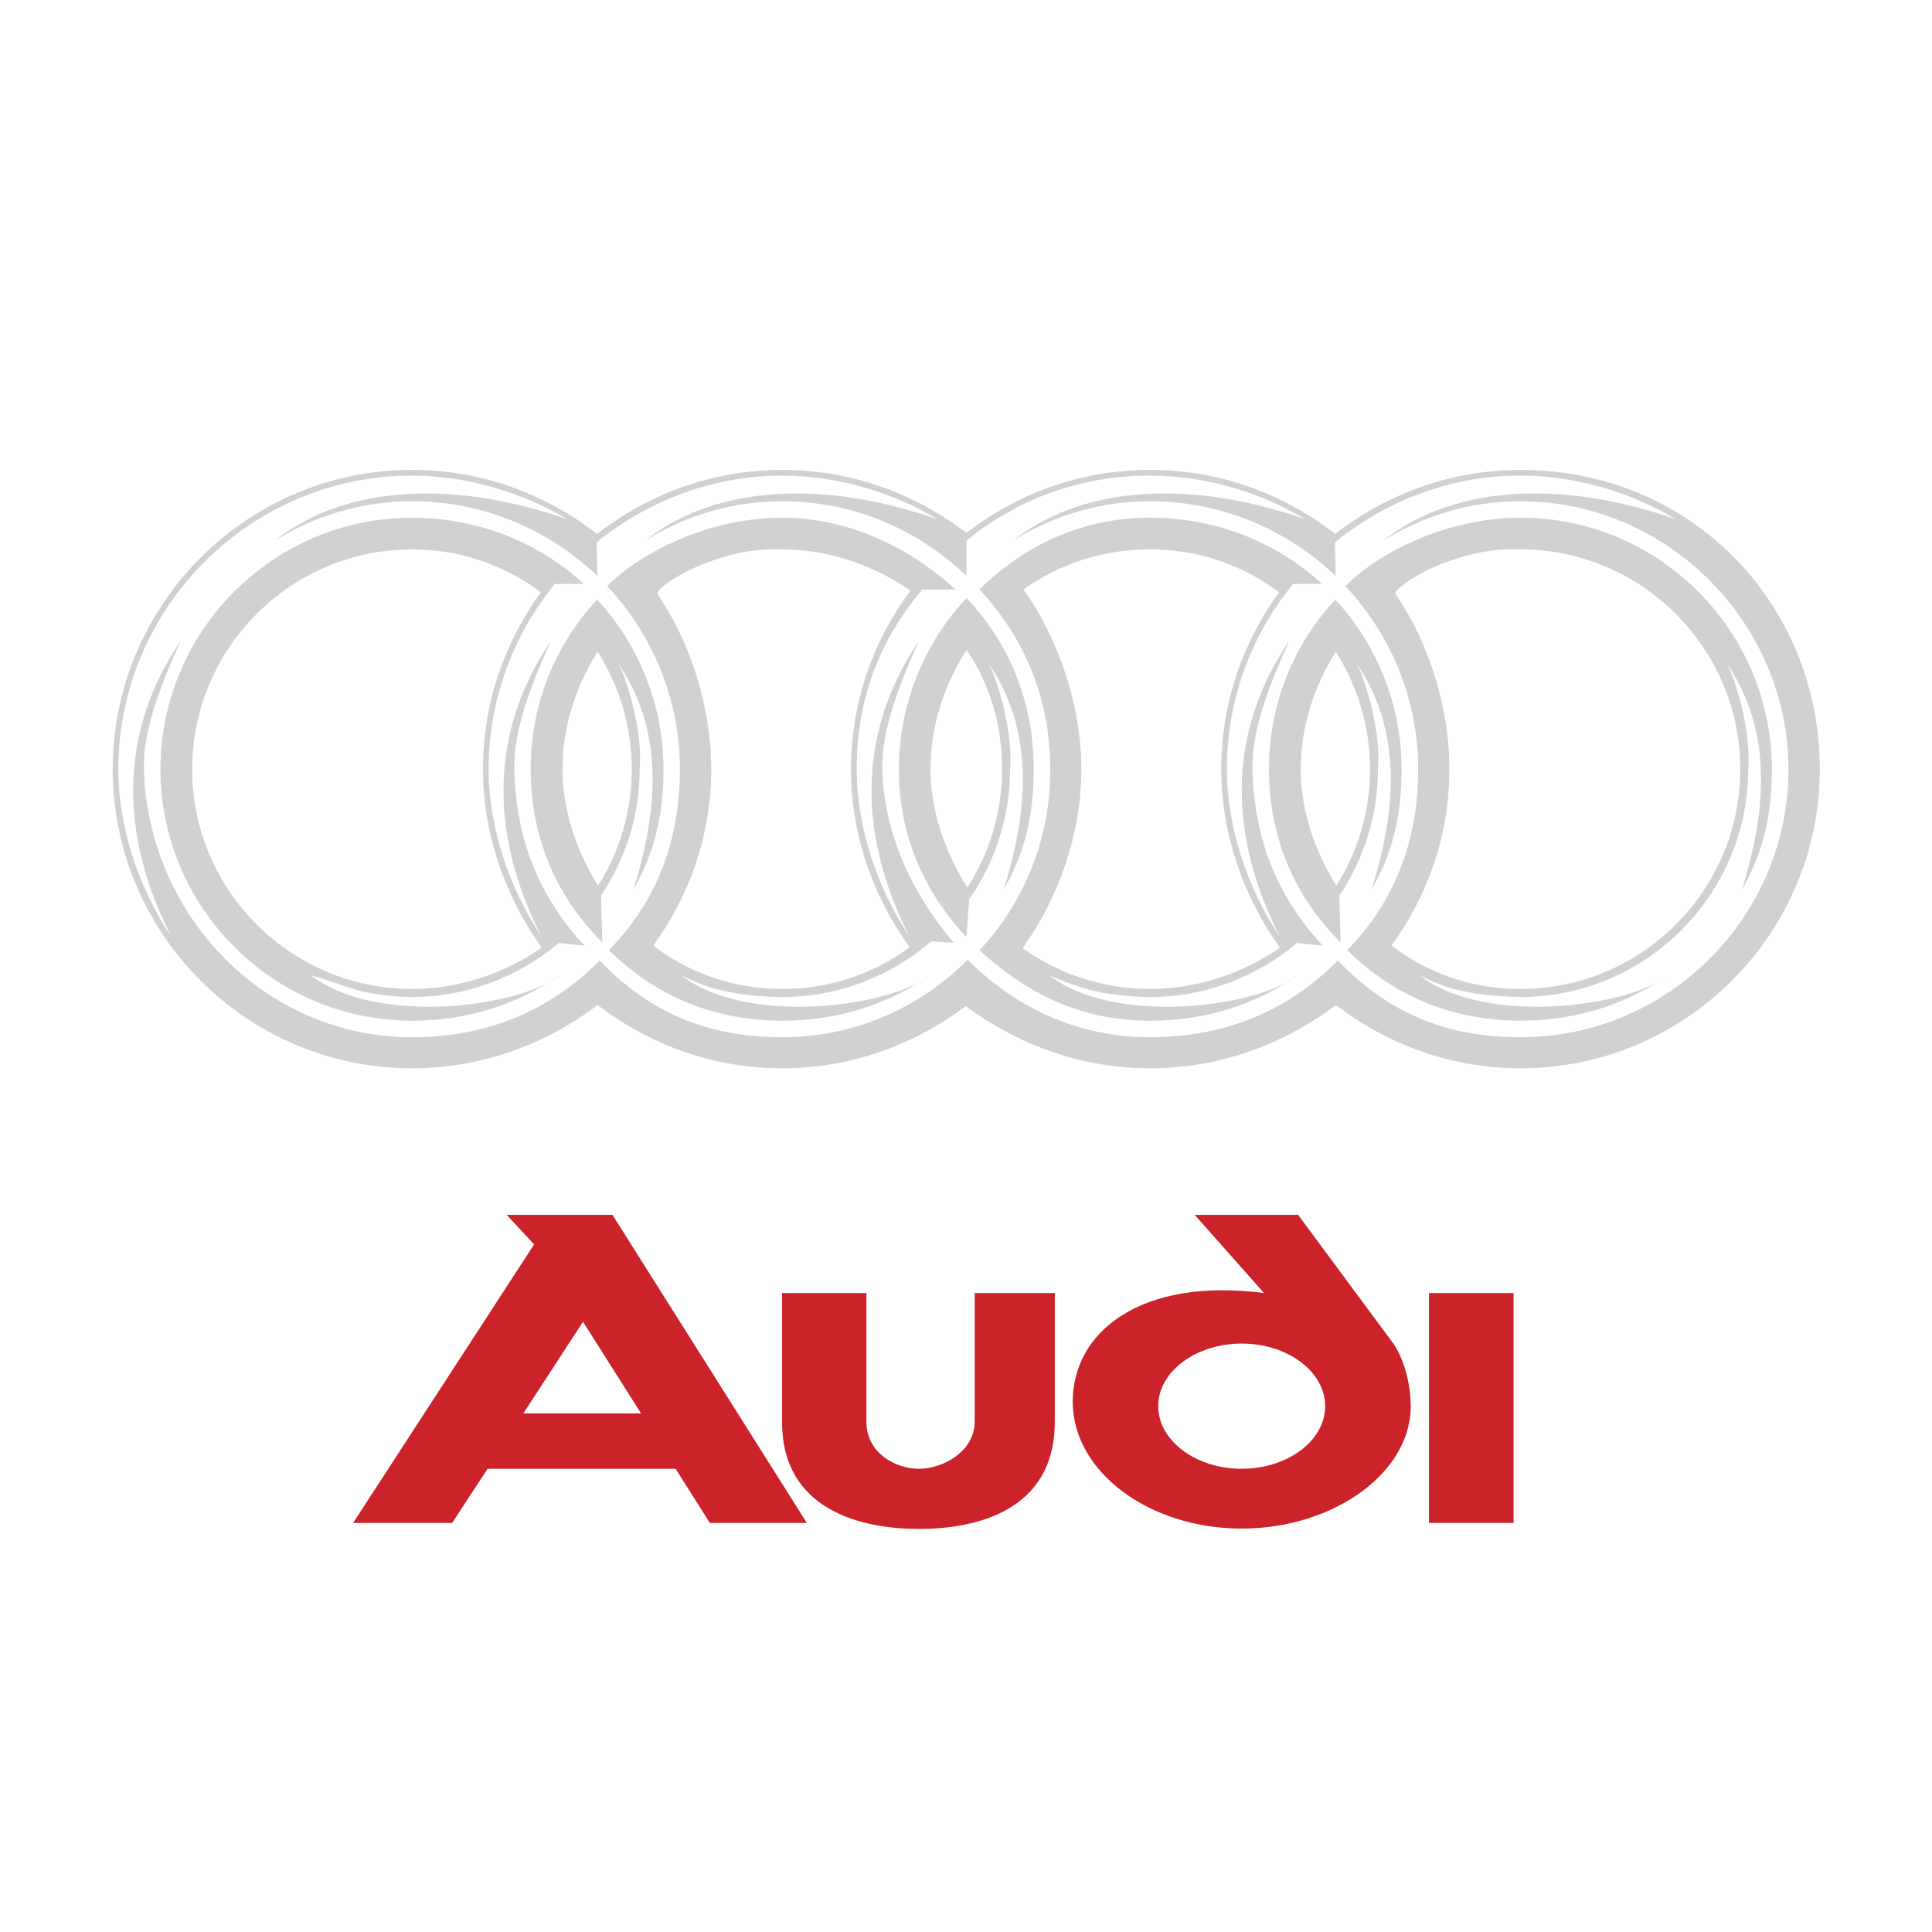
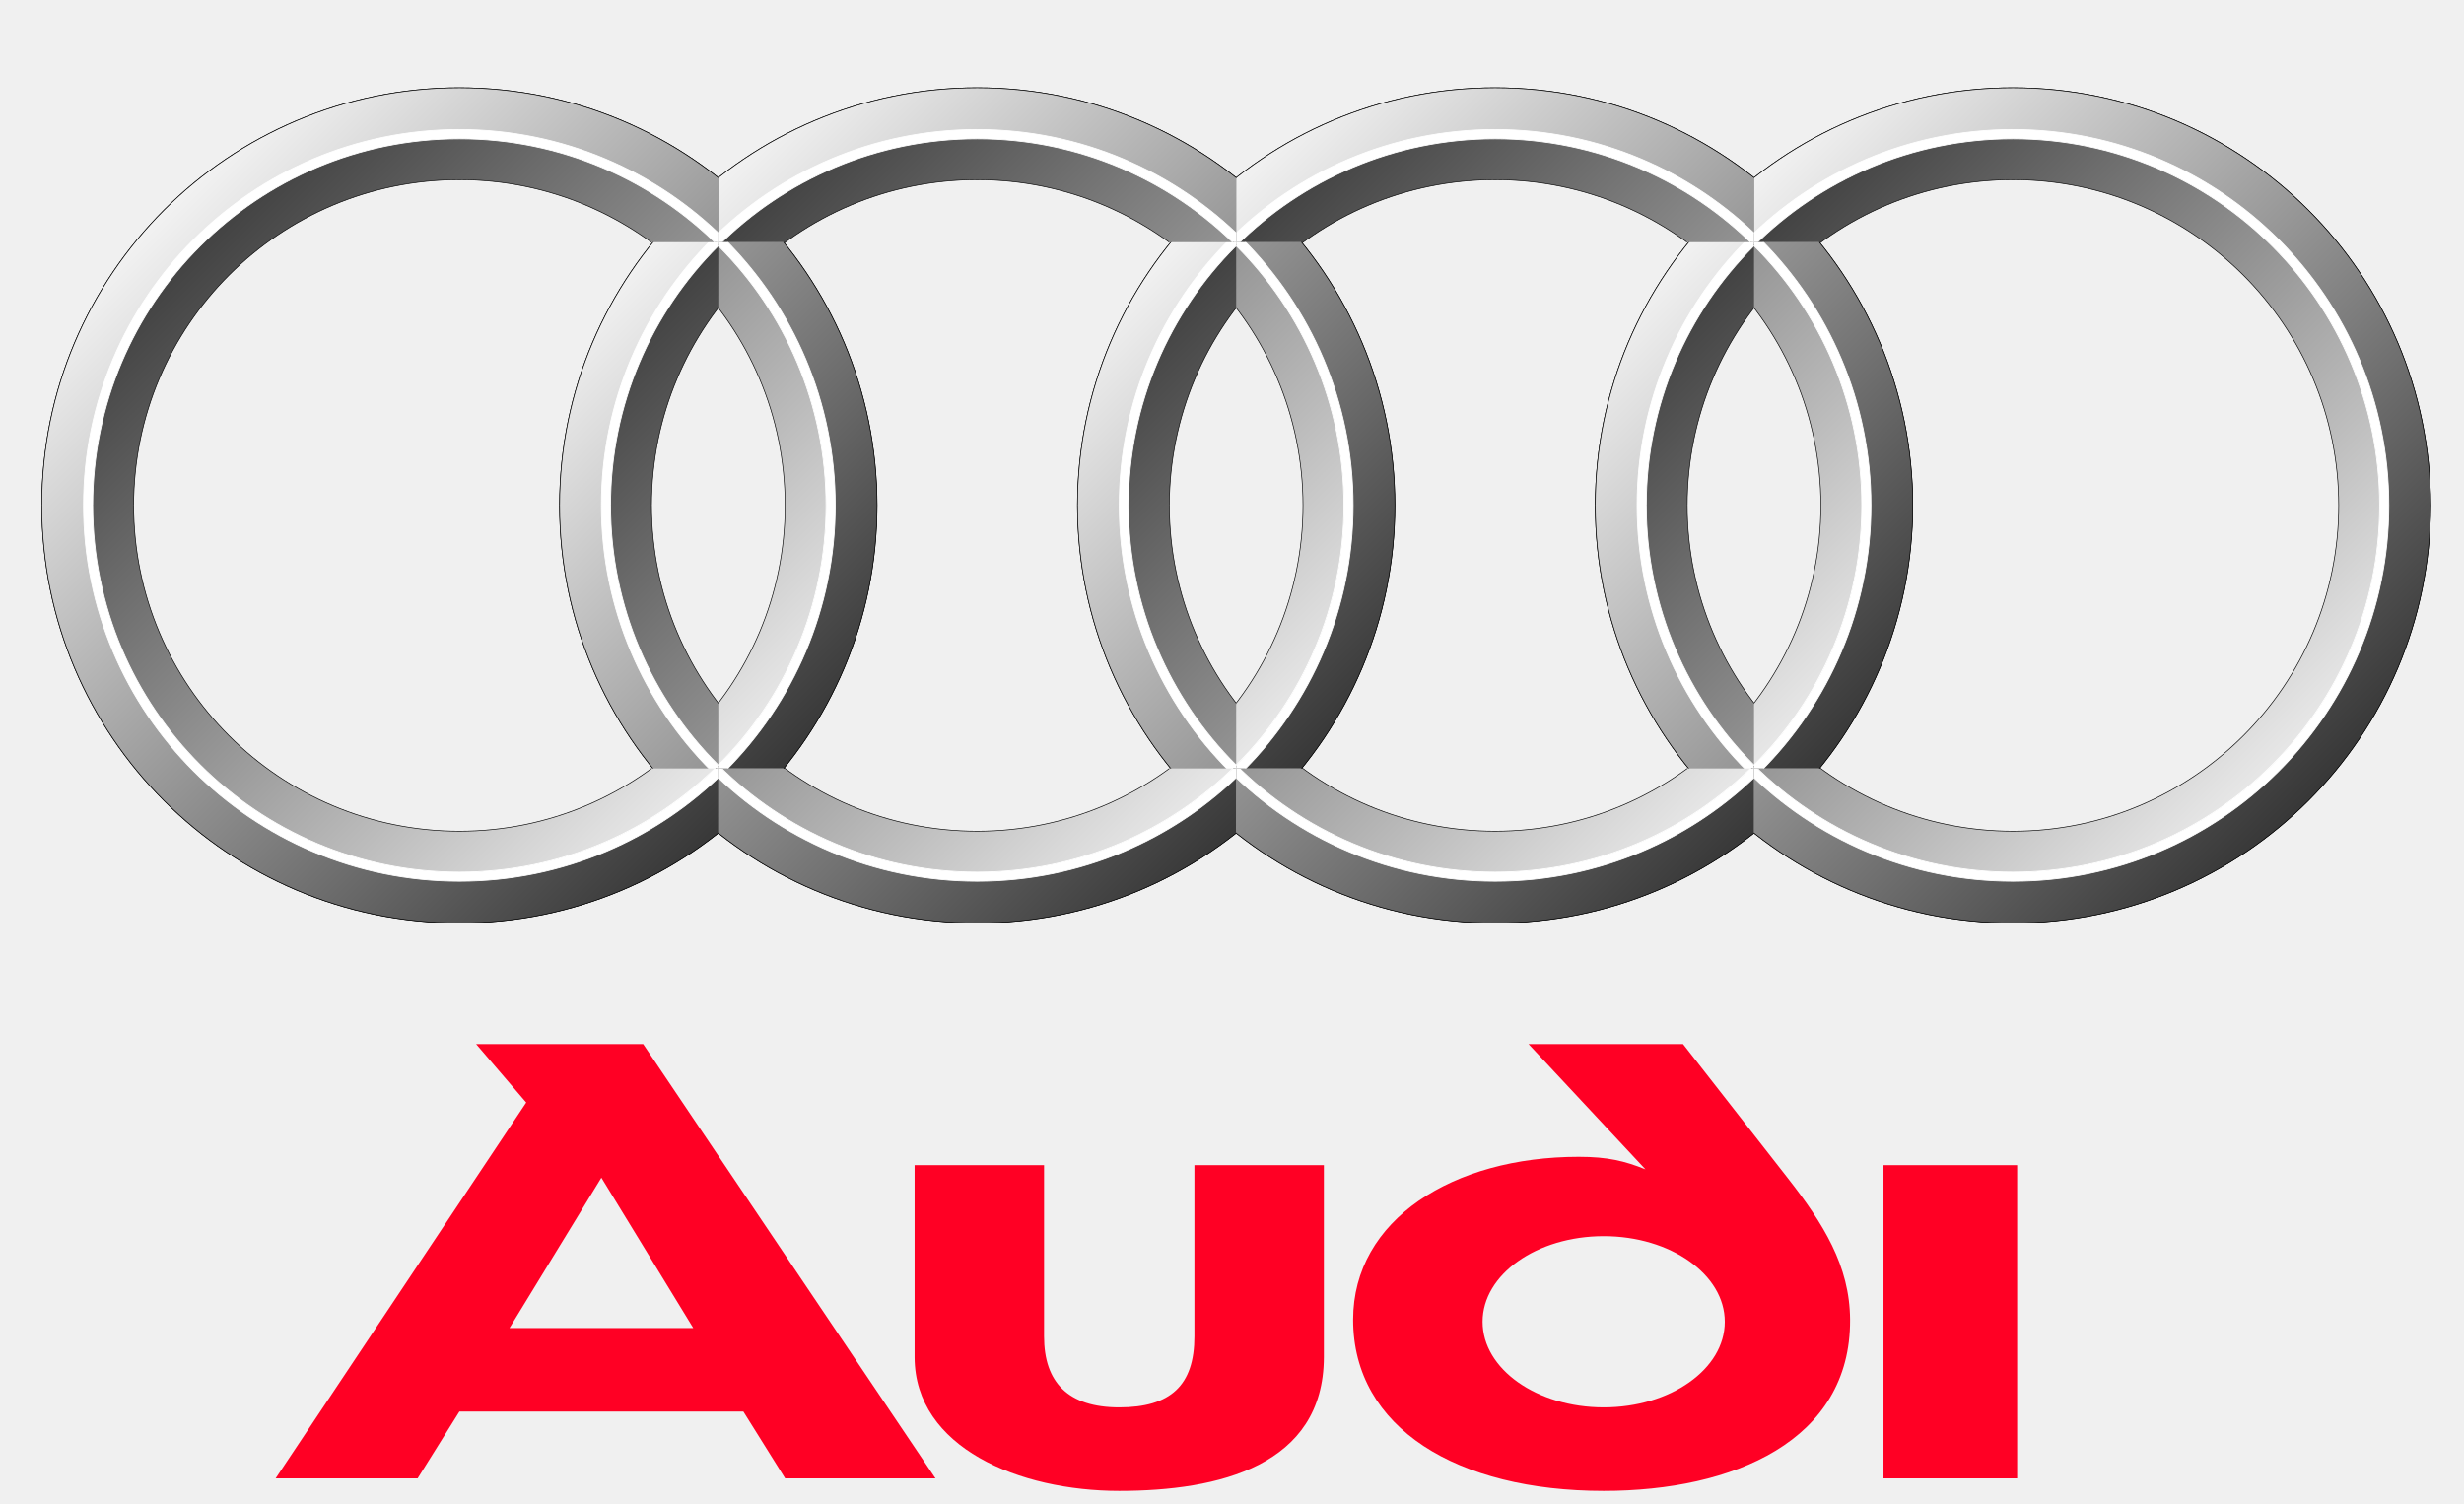
- <svg xmlns="http://www.w3.org/2000/svg" width="2500" height="2500" viewBox="0 0 192.756 192.756">
-   <g fill-rule="evenodd" clip-rule="evenodd">
-     <path fill="#fff" d="M0 0h192.756v192.756H0V0z" />
-     <path d="M151.009 129.008v22.936h-8.442v-22.936h8.442zm-27.126 5.039c4.577 0 8.329 2.802 8.329 6.24 0 3.452-3.752 6.254-8.329 6.254s-8.328-2.802-8.328-6.254c0-3.438 3.751-6.24 8.328-6.24zm2.226-5.039l-6.916-7.804h10.317l9.504 12.843c.926 1.313 1.626 3.552 1.726 5.803.339 6.94-7.59 12.656-16.857 12.656s-16.857-5.69-16.857-12.656c-.001-6.978 6.802-12.431 19.083-10.842zm-39.667 12.844c0 3.113 2.888 4.689 5.264 4.689 2.376 0 5.541-1.751 5.541-4.689v-12.844h7.99v12.844c0 8.903-7.878 10.691-13.531 10.691-5.64 0-13.681-1.788-13.681-10.691v-12.844h8.417v12.844zm-25.338-20.648L80.5 151.943h-9.68l-3.414-5.402H48.649l-3.54 5.402H35.23l18.058-27.788-2.737-2.951h10.553zm2.852 19.809H52.213l5.953-9.142 5.79 9.142z" fill="#cc2229" />
-     <path d="M149.982 97.618c2.376.188 4.602-.051 6.928-.588a27.719 27.719 0 0 0 3.852-1.401 26.115 26.115 0 0 0 3.452-2.101 26.57 26.57 0 0 0 2.977-2.714 27.33 27.33 0 0 0 2.413-3.226c.875-1.489 1.538-2.989 2.102-4.627.375-1.363.662-2.688.838-4.077.075-1.087.1-2.139.075-3.214-.125-1.788-.438-3.426-.913-5.151a39.54 39.54 0 0 0-1.127-2.852c-.937-1.851-2.037-3.439-3.388-5.015a27.994 27.994 0 0 0-2.977-2.702 24.546 24.546 0 0 0-4.377-2.527 28.242 28.242 0 0 0-3.926-1.225 28.427 28.427 0 0 0-5.741-.425c-3.227.262-6.466 1.25-9.192 3.026-.187.137-.399.312-.587.449 2.151 3.24 3.576 7.016 4.439 10.78.25 1.213.45 2.428.575 3.652.412 3.888.025 7.828-1.051 11.58-.913 3.089-2.326 6.215-4.189 8.854 2.826 2.029 6.366 3.253 9.817 3.504zM134.513 69.78a23.612 23.612 0 0 0-1.25-2.826c-1.126 2.126-1.938 4.389-2.302 6.778-.199 1.362-.287 2.739-.199 4.127.187 2.964 1.139 5.939 2.551 8.554.9-1.813 1.576-3.603 1.988-5.59.688-3.402.475-7.004-.552-10.331l-.236-.712zM118.08 97.419c2.639-.438 5.016-1.327 7.354-2.603l.899-.537c-.5-.676-.938-1.451-1.351-2.177a32.134 32.134 0 0 1-3.177-7.928 34.409 34.409 0 0 1-.838-4.914 31.32 31.32 0 0 1 .301-7.492c.763-4.489 2.427-8.703 4.988-12.455-1.087-.713-2.213-1.376-3.413-1.876-2.038-.851-4.189-1.426-6.402-1.589-4.603-.35-9.104.713-12.981 3.215 2.751 4.139 4.452 8.991 5.14 13.906.15 1.488.25 2.901.238 4.401-.075 2.94-.575 5.804-1.451 8.617-.938 2.989-2.326 5.729-4.026 8.354 4.302 2.827 9.629 3.878 14.719 3.078zM97.782 69.593a18.85 18.85 0 0 0-1.337-2.901c-.799 1.538-1.488 3.126-1.938 4.79-.438 1.712-.712 3.477-.712 5.252.012 1.126.112 2.264.325 3.364a23.577 23.577 0 0 0 2.389 6.528c.699-1.364 1.3-2.789 1.712-4.265.375-1.489.651-2.927.739-4.452.087-2.077-.063-4.152-.539-6.166-.162-.713-.4-1.462-.639-2.15zm-12.928-.35c.812-3.189 2.113-6.14 3.838-8.942l.664-.987.1-.15c-2.39-1.476-4.953-2.501-7.716-3.039-2.001-.388-4.177-.426-6.204-.263-2.825.401-5.515 1.277-7.94 2.777-.288.188-.601.4-.863.612 2.165 3.24 3.576 7.016 4.44 10.78a32.57 32.57 0 0 1 .738 6.104 33.206 33.206 0 0 1-.4 5.564 35.253 35.253 0 0 1-.814 3.564c-.912 3.089-2.326 6.215-4.189 8.854 6.59 4.716 16.22 4.765 22.886.15-2.551-3.814-4.29-8.004-5.052-12.531a31.427 31.427 0 0 1-.087-9.442c.16-1.026.36-2.038.599-3.051zm-24.125.199a22.635 22.635 0 0 0-1.125-2.488c-1.113 2.126-1.927 4.389-2.289 6.778-.201 1.362-.289 2.739-.201 4.127.189 2.964 1.139 5.939 2.539 8.554.676-1.363 1.251-2.701 1.651-4.177 1.176-4.09.951-8.803-.575-12.794zM47.748 82.361a32.16 32.16 0 0 1-.487-7.516 31.181 31.181 0 0 1 5.34-15.532c-1.076-.713-2.214-1.376-3.402-1.876-2.051-.851-4.202-1.426-6.403-1.589-1.638-.125-3.264-.036-4.89.163a31.602 31.602 0 0 0-3.039.713 24.933 24.933 0 0 0-4.639 2.101 26.277 26.277 0 0 0-3.214 2.413 25.585 25.585 0 0 0-2.714 2.978 23.81 23.81 0 0 0-2.514 4.377 27.617 27.617 0 0 0-1.238 3.926l-.175 1.038a26.969 26.969 0 0 0-.212 4.252c.063 1.063.212 2.101.388 3.151.488 2.051 1.139 3.877 2.114 5.753a32.59 32.59 0 0 0 1.639 2.55c1.05 1.352 2.176 2.514 3.464 3.64a28.623 28.623 0 0 0 3.352 2.264c1.538.776 3.088 1.4 4.752 1.863 1 .237 2.051.438 3.076.562 1.15.075 2.263.125 3.401.062a22.598 22.598 0 0 0 8.73-2.451l.712-.388.888-.537c-.838-1.151-1.539-2.501-2.189-3.777a33.155 33.155 0 0 1-2.74-8.14zm122.356 19.058a46.036 46.036 0 0 1-3.739 2.414 47.953 47.953 0 0 1-4.102 1.838c-1.439.488-2.89.913-4.378 1.251l-1.513.275c-2.651.325-5.315.463-7.967.175a31.769 31.769 0 0 1-9.229-2.476 34.176 34.176 0 0 1-5.903-3.427c-2.063 1.438-4.19 2.677-6.515 3.652a32.514 32.514 0 0 1-10.018 2.362 32.862 32.862 0 0 1-7.191-.375c-4.765-.862-9.253-2.713-13.205-5.539-1.688 1.188-3.452 2.251-5.34 3.113-3.901 1.776-8.029 2.752-12.318 2.852-2.826.037-5.628-.263-8.38-.975-3.876-1.014-7.416-2.739-10.691-5.091-1.727 1.2-3.465 2.251-5.353 3.139-3.915 1.813-8.191 2.839-12.506 2.927-1.801.025-3.564-.125-5.34-.338a45.403 45.403 0 0 1-4.478-1.038 48.893 48.893 0 0 1-4.202-1.65 43.473 43.473 0 0 1-3.864-2.227 41.354 41.354 0 0 1-4.565-3.764 46.635 46.635 0 0 1-2.913-3.364 47.3 47.3 0 0 1-2.401-3.739 52.721 52.721 0 0 1-1.863-4.103 47.177 47.177 0 0 1-1.25-4.376 47.868 47.868 0 0 1-.575-4.615l-.05-1.576.05-1.588.112-1.563.201-1.539.262-1.513.363-1.501.4-1.45.487-1.425.563-1.413.625-1.363.675-1.326.75-1.301.788-1.239.863-1.212.913-1.15c.975-1.137 2-2.2 3.063-3.227a53.523 53.523 0 0 1 3.502-2.751 51.474 51.474 0 0 1 3.864-2.227 49.655 49.655 0 0 1 4.202-1.664c1.477-.413 2.964-.776 4.478-1.024 2.214-.276 4.439-.426 6.666-.3 2.826.212 5.577.762 8.229 1.688a34.166 34.166 0 0 1 7.316 3.727l.512.363.413.3c4.415-3.289 9.705-5.351 15.183-5.965 3.276-.312 6.59-.176 9.816.525a32.144 32.144 0 0 1 8.266 3.064c1.251.689 2.439 1.464 3.602 2.276 1.964-1.476 4.165-2.701 6.429-3.651 4.339-1.839 9.179-2.602 13.894-2.326 1.514.112 3.052.325 4.527.637a30.964 30.964 0 0 1 9.954 4.09c.663.424 1.351.888 1.976 1.35a31.807 31.807 0 0 1 10.093-4.964c2.751-.788 5.54-1.138 8.404-1.176l1.625.038 1.613.126 1.575.2a46.96 46.96 0 0 1 4.553 1.024 40.83 40.83 0 0 1 4.239 1.664 39.67 39.67 0 0 1 3.877 2.227c1.2.862 2.351 1.762 3.464 2.751a38.5 38.5 0 0 1 3.015 3.202 39.825 39.825 0 0 1 2.525 3.626l.726 1.301.676 1.326.587 1.363.538 1.4.463 1.438.399 1.45c.338 1.515.601 3.002.788 4.553.112 1.576.149 3.151.112 4.727a43.867 43.867 0 0 1-.588 4.615l-.35 1.501-.412 1.451-.488 1.424a43.034 43.034 0 0 1-1.851 4.103 39.827 39.827 0 0 1-3.326 4.902 41.903 41.903 0 0 1-3.064 3.226l-1.126.964-1.162.911z" fill="#fff" />
-     <path d="M60.091 94.029c-4.552-4.553-7.14-10.38-7.14-17.284 0-6.578 2.463-12.431 6.627-16.932 4.09 4.464 6.616 10.417 6.616 16.932 0 4.527-.875 8.342-3.002 12.005 3.165-10.054 2.251-17.133-1.625-22.748.7.988 2.601 6.528 2.251 10.742 0 4.665-1.426 9.005-3.853 12.606l.126 4.679zM181.56 76.746c0 16.446-13.419 29.838-29.852 29.838-6.878 0-13.231-2.339-18.421-6.314-5.201 3.927-11.593 6.314-18.533 6.314-6.854 0-13.182-2.339-18.396-6.202-5.215 3.902-11.504 6.202-18.308 6.202-6.878 0-13.23-2.339-18.421-6.314-5.19 3.927-11.593 6.314-18.521 6.314-16.446 0-29.864-13.393-29.864-29.838s13.418-29.864 29.864-29.864c6.928 0 13.331 2.39 18.457 6.391 5.141-4.001 11.556-6.391 18.485-6.391 6.928 0 13.244 2.376 18.383 6.278a29.762 29.762 0 0 1 18.321-6.278c6.94 0 13.332 2.39 18.459 6.391 5.151-4.001 11.567-6.391 18.495-6.391 17.058 0 29.852 13.382 29.852 29.864zm-29.852-26.737c-5.053 0-9.704 1.438-13.719 3.952 6.565-5.241 17.107-6.378 29.214-2.151-4.364-2.651-9.992-4.364-15.495-4.364-6.991 0-13.469 2.538-18.521 6.665l.075 3.364c-4.815-4.614-11.343-7.465-18.509-7.465a25.55 25.55 0 0 0-13.694 3.952c6.542-5.241 17.097-6.378 29.189-2.151-4.365-2.651-9.98-4.364-15.495-4.364-6.967 0-13.268 2.351-18.321 6.49v3.539c-4.801-4.614-11.217-7.465-18.383-7.465a25.586 25.586 0 0 0-13.706 3.952c6.552-5.241 17.095-6.378 29.2-2.151-4.365-2.651-9.979-4.364-15.494-4.364-6.979 0-13.456 2.538-18.521 6.665l.076 3.364c-4.802-4.614-11.331-7.465-18.496-7.465a25.656 25.656 0 0 0-13.718 3.952c6.565-5.241 17.107-6.378 29.212-2.151-4.364-2.651-9.992-4.364-15.494-4.364-16.133 0-29.301 13.181-29.301 29.3 0 5.603 1.95 11.73 5.264 16.67-6.69-13.193-3.314-23.223.952-29.463-1.639 3.664-3.777 8.566-3.664 12.793.413 14.545 12.03 26.738 26.75 26.738 7.465 0 13.768-2.651 18.721-7.654 4.902 5.115 10.643 7.654 18.221 7.654a25.92 25.92 0 0 0 18.482-7.741c4.767 4.777 10.981 7.741 18.222 7.741 7.479 0 13.77-2.651 18.721-7.654 4.915 5.115 10.643 7.654 18.233 7.654 14.72 0 26.725-12.018 26.725-26.738-.001-14.622-12.106-26.74-26.726-26.74zM92.906 93.917A22.637 22.637 0 0 1 78.05 99.47c-5.365-.089-7.767-1.026-10.055-2.151 6.553 5.102 21.11 3.126 24.823-.076-4.051 2.914-9.142 4.591-14.769 4.591-6.904 0-12.719-2.526-17.295-7.041 4.702-4.79 7.078-10.805 7.078-18.046 0-7.041-2.763-13.48-7.253-18.27 3.439-3.452 10.242-6.828 17.471-6.828 6.578 0 12.768 2.989 17.271 7.165h-3.315c-4.239 5.077-6.529 10.843-6.529 17.933 0 5.603 1.951 11.73 5.253 16.67-6.69-13.193-3.302-23.223.951-29.463-1.639 3.664-3.752 8.579-3.652 12.793.151 6.541 3.114 12.606 7.128 17.308l-2.251-.138zm3.514-.425c-4.227-4.502-6.74-10.168-6.74-16.746 0-6.578 2.563-12.593 6.752-17.083 4.265 4.477 6.704 10.417 6.704 17.083 0 4.527-.876 8.342-3.002 12.005 3.164-10.054 2.25-17.133-1.626-22.748.701.988 2.602 6.528 2.264 10.742 0 4.803-1.513 9.292-4.077 12.969l-.275 3.778zm1.301 1.324c4.428-4.727 7.065-11.042 7.065-18.071 0-7.041-2.575-13.118-7.065-17.933 4.502-4.426 10.255-7.165 17.033-7.165 6.541 0 12.668 2.463 17.133 6.603l-2.876.013a29.103 29.103 0 0 0-6.604 18.483c0 5.603 1.951 11.73 5.265 16.67-6.69-13.193-3.313-23.223.951-29.463-1.639 3.664-3.766 8.554-3.665 12.793.15 7.003 2.502 12.769 7.028 17.608l-2.588-.274c-3.952 3.34-9.079 5.391-14.645 5.391-5.365-.089-7.554-1.151-10.042-2.151 6.54 5.102 21.097 3.126 24.811-.076-4.052 2.914-9.142 4.591-14.769 4.591-7.215-.002-12.392-2.866-17.032-7.019zm4.302-.224c3.576 2.576 8.028 4.077 12.73 4.077 4.715 0 9.329-1.589 12.943-4.127-3.564-4.94-5.853-11.255-5.853-17.796 0-6.565 2.139-12.655 5.777-17.658a21.351 21.351 0 0 0-12.868-4.276c-4.702 0-9.055 1.438-12.631 4.001 3.438 4.853 5.765 11.468 5.765 17.933.002 6.541-2.299 12.906-5.863 17.846zm-5.514-6.04a21.72 21.72 0 0 0 3.464-11.806c0-4.427-1.227-8.566-3.54-11.905-2.226 3.514-3.601 7.566-3.601 11.905 0 4.252 1.55 8.416 3.677 11.806zm-5.754 5.952c-3.651-5.077-5.853-11.18-5.853-17.758a29.677 29.677 0 0 1 5.94-17.82c-3.577-2.489-8.141-4.114-12.78-4.114-5.566-.313-11.643 2.876-12.531 4.376 3.302 4.765 5.427 11.242 5.427 17.558 0 6.528-2.125 12.582-5.778 17.595 3.565 2.752 8.042 4.328 12.869 4.328 4.715 0 9.118-1.501 12.706-4.165zm-32.427-.15l-2.589-.274c-3.952 3.34-9.066 5.391-14.631 5.391-5.365-.089-6.955-1.364-10.068-2.151 6.555 5.102 21.11 3.126 24.837-.076-4.064 2.914-9.154 4.591-14.769 4.591-13.806 0-25.099-11.268-25.099-25.087 0-13.819 11.28-25.098 25.099-25.098 6.54 0 12.668 2.463 17.133 6.603l-2.889.013c-4.114 5.039-6.603 11.492-6.603 18.483 0 5.603 1.963 11.73 5.265 16.67-6.69-13.193-3.301-23.223.951-29.463-1.638 3.664-3.752 8.554-3.651 12.793.148 7 2.487 12.765 7.014 17.605zm1.338-5.99a21.695 21.695 0 0 0 3.363-11.619c0-4.276-1.237-8.29-3.401-11.718-2.138 3.352-3.513 7.442-3.513 11.718 0 4.19 1.487 8.317 3.551 11.619zm-5.615 6.178c-3.564-4.94-5.866-11.255-5.866-17.796 0-6.565 2.14-12.655 5.778-17.658a21.31 21.31 0 0 0-12.855-4.276c-12.081 0-21.935 9.854-21.935 21.934 0 12.082 9.854 21.923 21.935 21.923 4.703 0 9.33-1.589 12.943-4.127zm79.699-.513c-4.552-4.553-7.141-10.38-7.141-17.284 0-6.578 2.464-12.431 6.615-16.932 4.102 4.464 6.615 10.417 6.615 16.932 0 4.527-.874 8.342-3.001 12.005 3.177-10.054 2.251-17.133-1.613-22.748.688.988 2.602 6.528 2.251 10.742 0 4.665-1.425 9.005-3.852 12.606l.126 4.679zm.662.763c4.69-4.79 7.079-10.805 7.079-18.046 0-7.041-2.765-13.48-7.267-18.27 3.452-3.452 10.243-6.828 17.483-6.828 13.807 0 25.073 11.279 25.073 25.098 0 4.527-.862 8.342-2.988 12.005 3.164-10.054 2.238-17.133-1.625-22.748.688.988 2.601 6.528 2.25 10.742 0 12.518-10.204 22.724-22.71 22.724-5.365-.089-7.766-1.026-10.067-2.151 6.554 5.102 21.109 3.126 24.824-.076-4.052 2.914-9.142 4.591-14.757 4.591-6.902 0-12.718-2.526-17.295-7.041zm4.415-.451c3.576 2.752 8.053 4.328 12.881 4.328 12.067 0 21.923-9.842 21.923-21.923 0-12.08-9.855-21.934-21.923-21.934-5.565-.313-11.643 2.876-12.53 4.376 3.301 4.765 5.428 11.242 5.428 17.558-.001 6.527-2.127 12.581-5.779 17.595zm-5.502-5.977c2.125-3.389 3.363-7.366 3.363-11.619 0-4.276-1.25-8.29-3.401-11.718-2.151 3.352-3.515 7.442-3.515 11.718 0 4.19 1.477 8.317 3.553 11.619z" fill="#d0d1d3" />
-   </g>
+ <svg xmlns="http://www.w3.org/2000/svg" xmlns:xlink="http://www.w3.org/1999/xlink" xml:space="preserve" width="295mm" height="180mm" style="shape-rendering:geometricPrecision; text-rendering:geometricPrecision; image-rendering:optimizeQuality; fill-rule:evenodd; clip-rule:evenodd" viewBox="0 0 295 180">
+   <defs>
+     <style type="text/css">
+      
+       .str0 {stroke:black;stroke-width:0.076}
+       .str1 {stroke:white;stroke-width:0.1}
+       .fil2 {fill:white}
+       .fil0 {fill:url(#id0)}
+       .fil1 {fill:url(#id1)}
+       .char {fill:#ff0024}
+      
+     </style>
+     <linearGradient id="id0" gradientUnits="objectBoundingBox" x1="0" y1="0" x2="1" y2="1">
+       <stop offset="0" style="stop-color:#101010" />
+       <stop offset="0.9" style="stop-color:white" />
+       <stop offset="1" style="stop-color:white" />
+     </linearGradient>
+     <linearGradient id="id1" gradientUnits="objectBoundingBox" x1="0" y1="0" x2="1" y2="1">
+       <stop offset="0" style="stop-color:white" />
+       <stop offset="0.1" style="stop-color:white" />
+       <stop offset="1" style="stop-color:#101010" />
+     </linearGradient>
+     <clipPath id="RingClip">
+       <path d="M 4,10 h82 v19 h-37 v63 h37 v20 h-82 z" />
+       <rect x="86" y="29" width="30" height="63" />
+     </clipPath>
+     <g id="AudiRing">
+       <path id="InnerRing" class="fil0 str0" d="M 5,60.5 a 50,50 0 1 1 0,0.01 m 11,0 a 39,39 0 1 1 0,0.01" fill-rule="evenodd" />
+       <path id="OuterRing" class="fil1 str0" d="M 5,60.5 a 50,50 0 1 1 0,0.01 m 6,0 a 44,44 0 1 1 0,0.01" fill-rule="evenodd" />
+       <path id="RingFront" class="fil2 str1" d="M 10,60.5 a 45,45 0 1 1 0,0.01 m 1.1,0 a 43.9,43.9 0 1 1 0,0.01" fill-rule="evenodd" />
+     </g>
+   </defs>
+   <use xlink:href="#AudiRing" transform="translate(186,0)" />
+   <use xlink:href="#AudiRing" clip-path="url(#RingClip)" transform="translate(124,0)" />
+   <use xlink:href="#AudiRing" clip-path="url(#RingClip)" transform="translate(62,0)" />
+   <use xlink:href="#AudiRing" clip-path="url(#RingClip)" />
+   <path id="A" class="char" d="M50 177l-17 0 30 -45 -6 -7 20 0 35 52 -18 0 -5 -8 -34 0 -5 8z m33 -18l-11 -18 -11 18 22 0z" />
+   <path id="U" class="char" d="M143 160l0 -20.5 15.5 0 0 23c-0.045,12.975 -12.557,16 -24.5,16 -11.943,0 -24.462,-5.158 -24.5,-16l0 -23 15.5 0 0 20.5c0,5.5 2.87,8.5 9,8.5 6.13,0 9,-2.62 9,-8.5z" />
+   <path id="D" class="char" d="M183 125l18.5 0 12.5 16c4.293,5.495 7.462,10.522 7.5,17 0.086,14.5 -14,20.5 -29.5,20.5 -17.5,0 -30,-7.5 -30,-20.5 0,-12 12,-19.5 27,-19.5 3.5,0 5.5,0.5 8,1.5l-14 -15zm9 23c8.007,0 14.5,4.59 14.5,10.25 0,5.66 -6.493,10.25 -14.5,10.25 -8.007,0 -14.5,-4.59 -14.5,-10.25 0,-5.66 6.493,-10.25 14.5,-10.25z" fill-rule="evenodd" />
+   <rect id="I" class="char" x="225.5" y="139.5" width="16" height="37.5" />
</svg>
